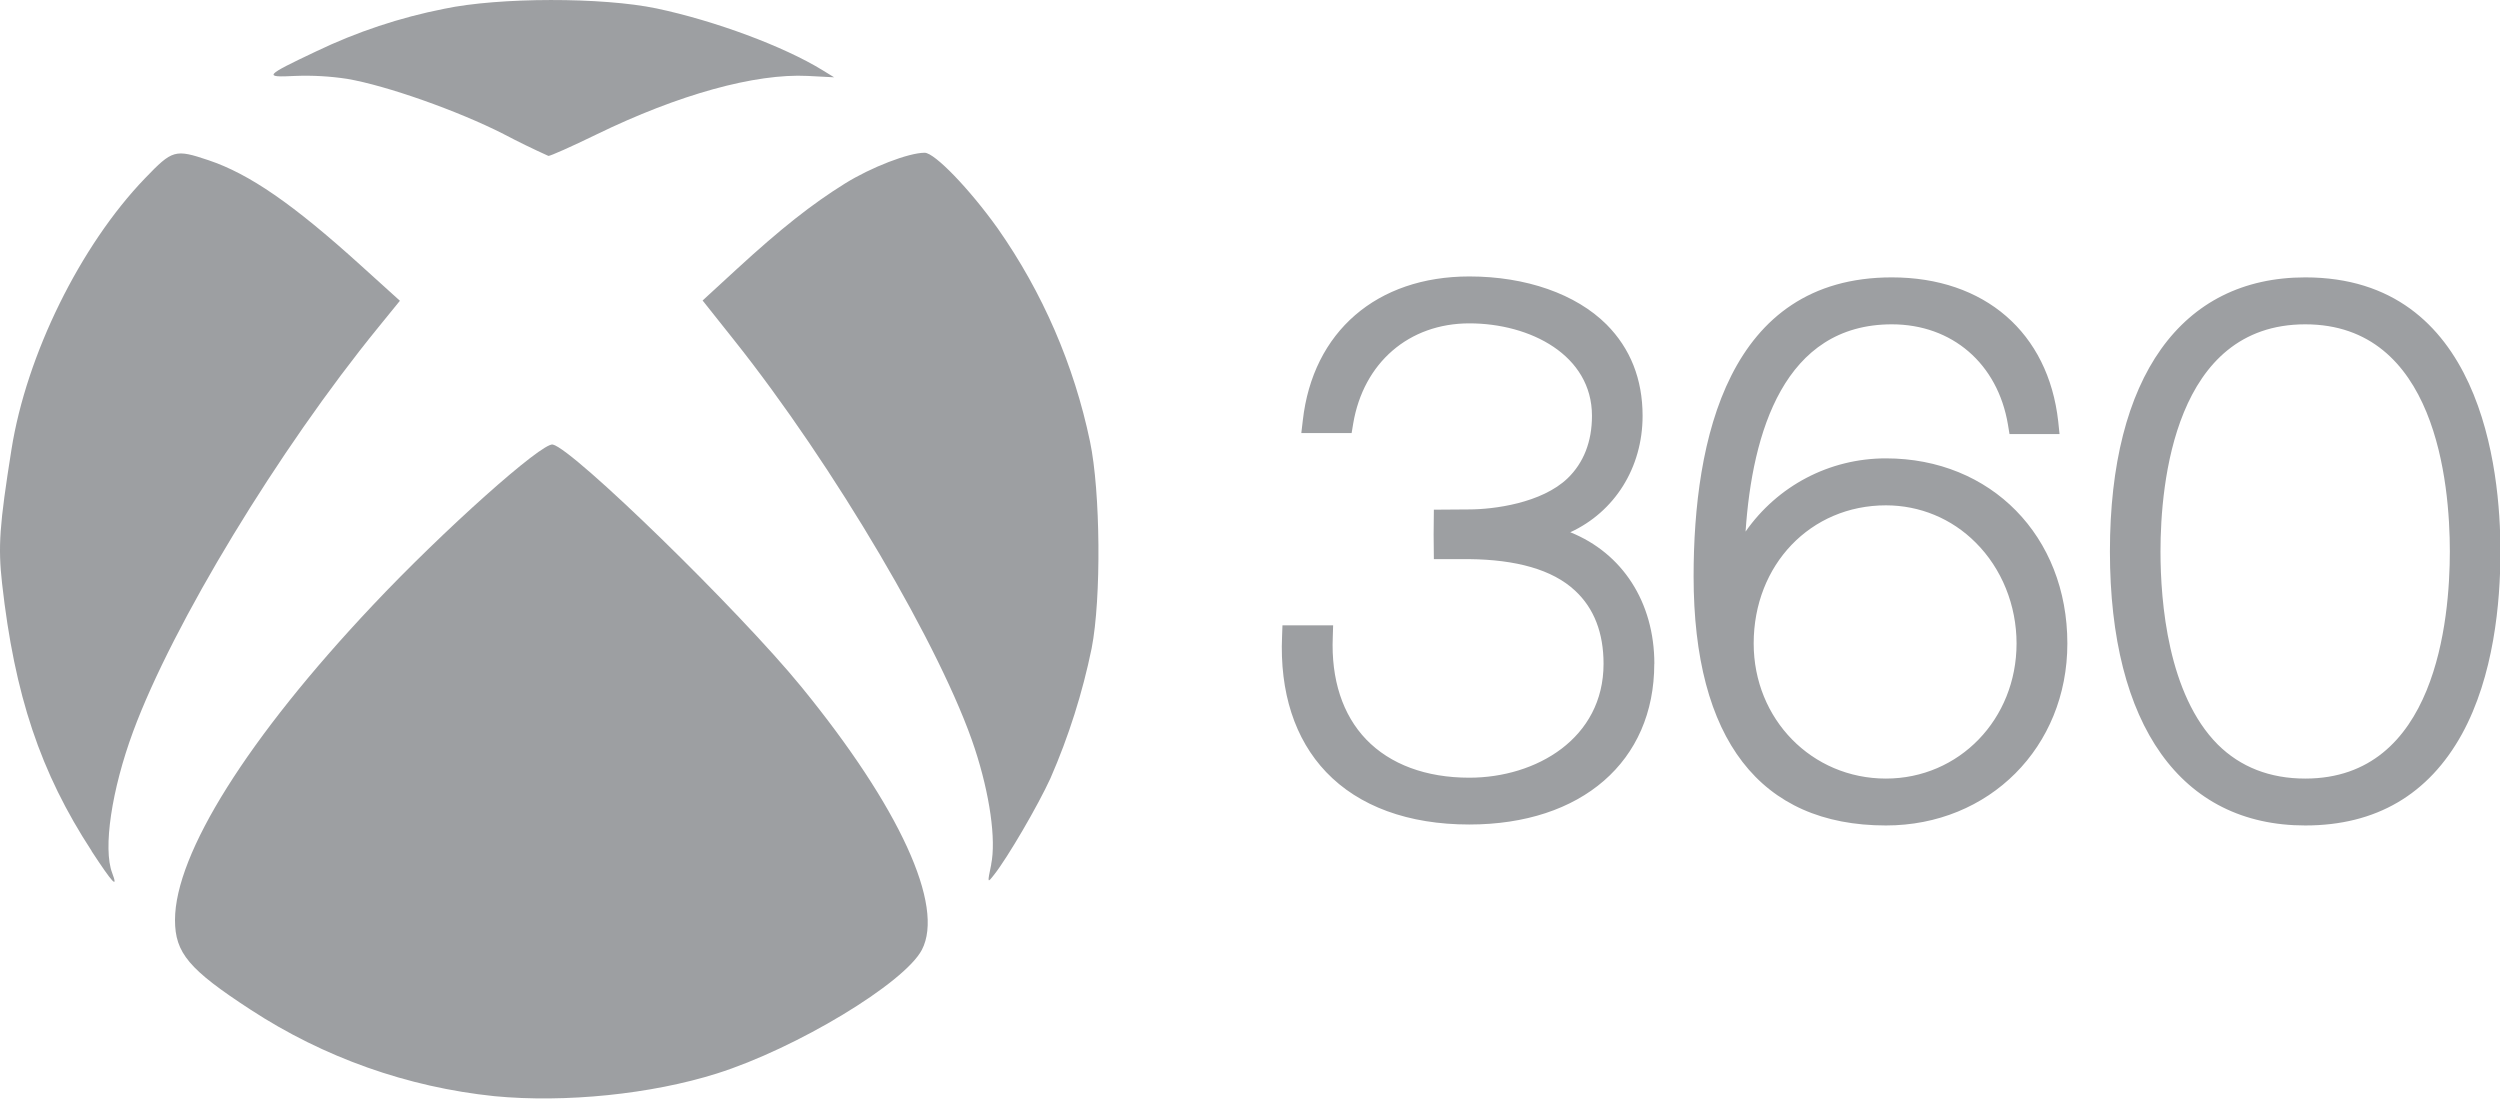
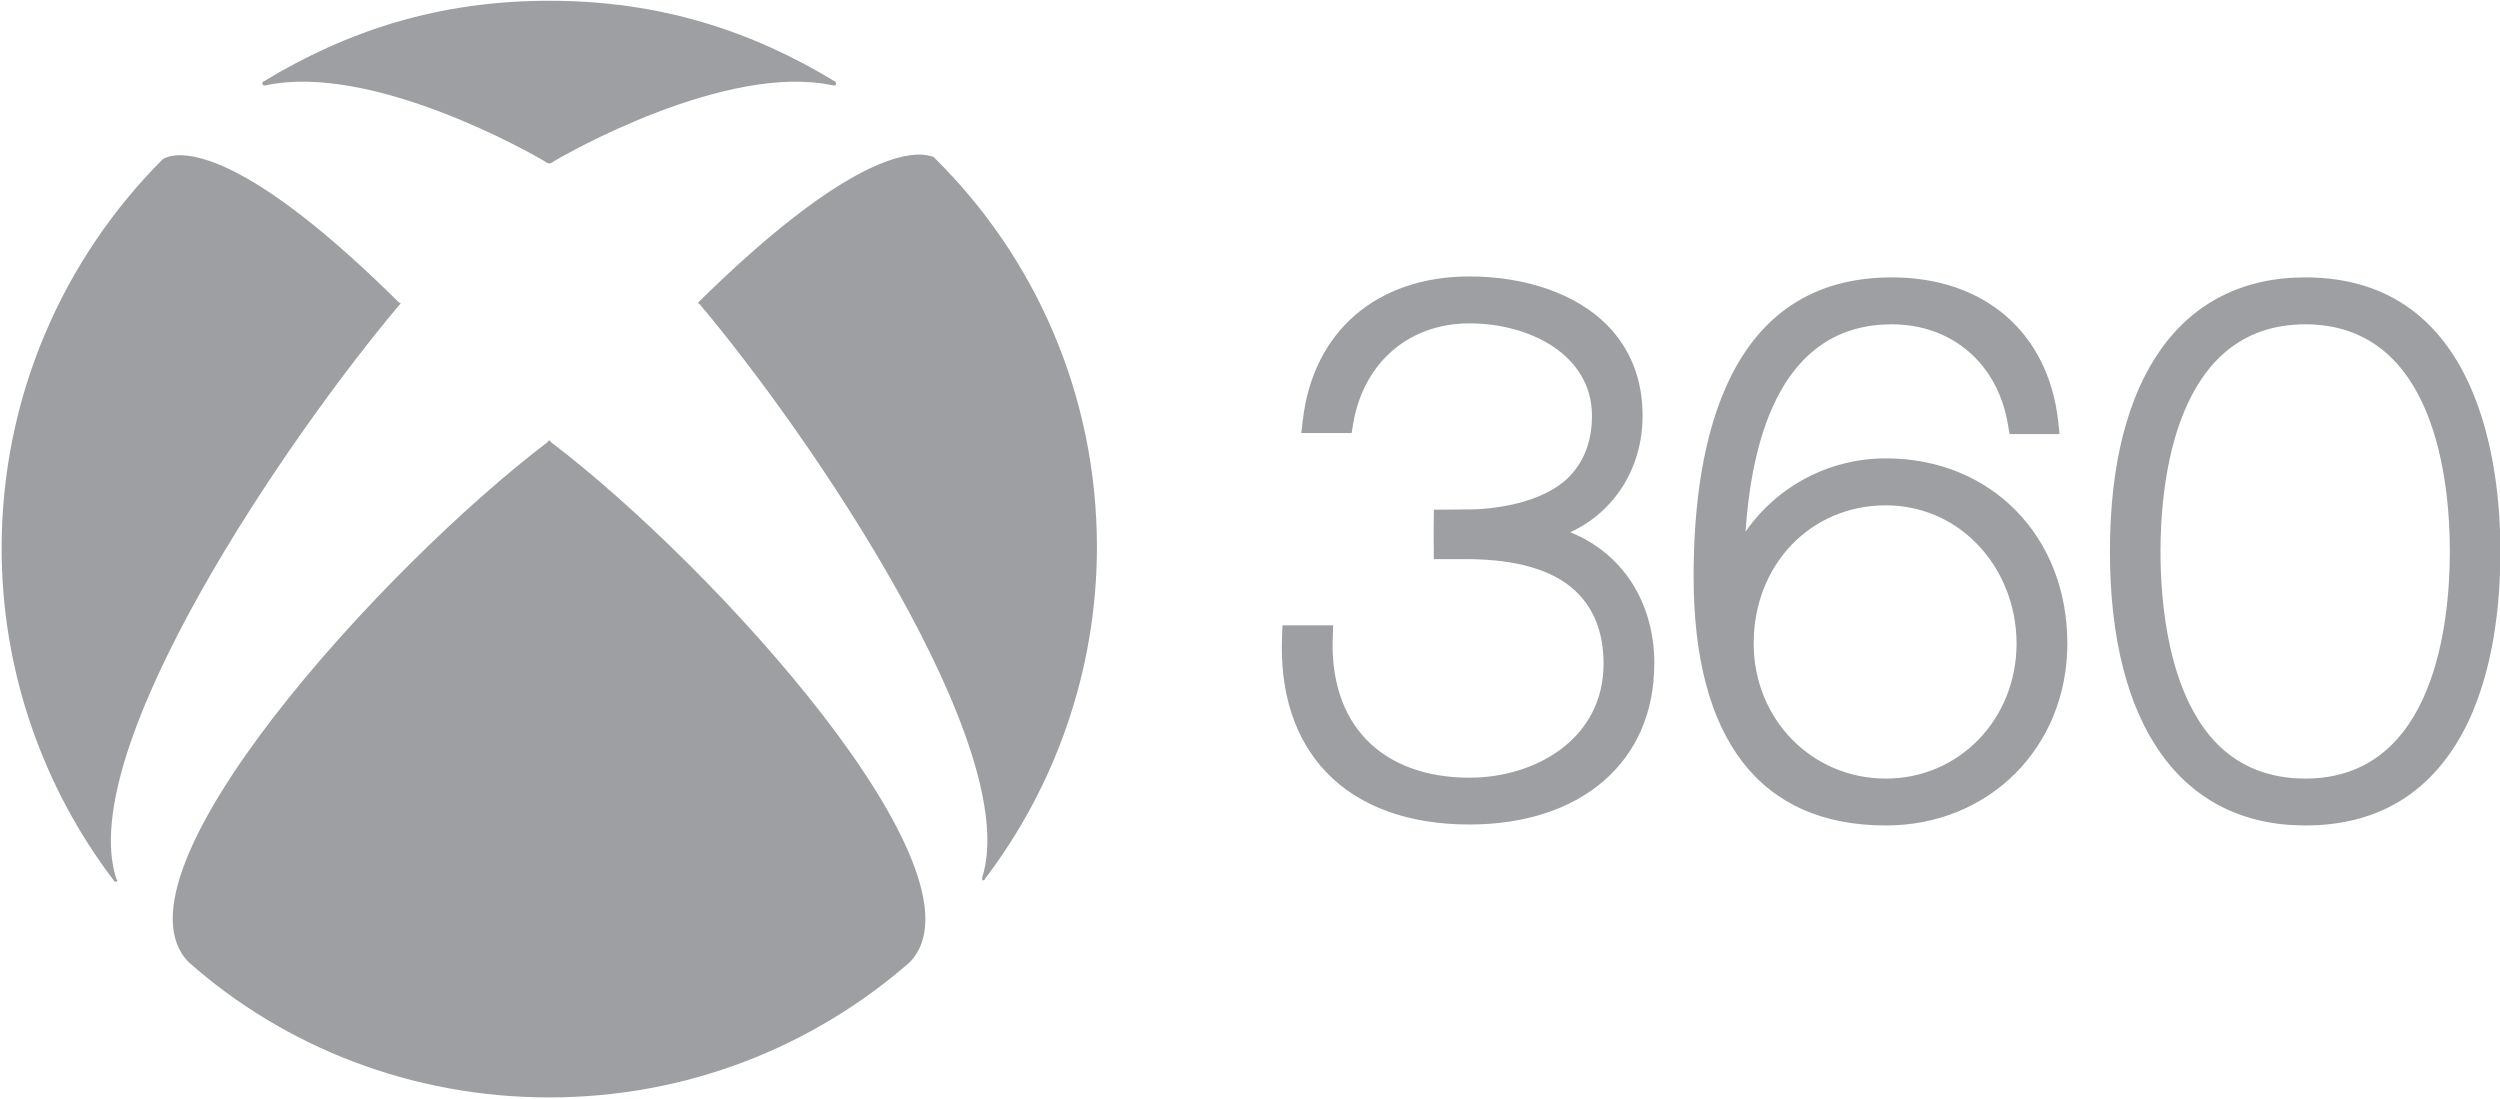
<svg xmlns="http://www.w3.org/2000/svg" viewBox="6.072 -2.19 96.5 42.4">
-   <g transform="translate(6.072168 -2.19) scale(2.65)">
-     <path d="M7.202 15.967a8 8 0 0 1-3.552-1.26c-.898-.585-1.101-.826-1.101-1.306 0-.965 1.062-2.656 2.879-4.583C6.459 7.723 7.897 6.44 8.052 6.475c.302.068 2.718 2.423 3.622 3.531 1.43 1.753 2.088 3.189 1.754 3.829-.254.486-1.83 1.437-2.987 1.802-.954.301-2.207.429-3.239.33m-5.866-3.57C.589 11.253.212 10.127.03 8.497c-.06-.539-.038-.846.137-1.95.218-1.377 1.002-2.97 1.945-3.95.401-.417.437-.427.926-.263.595.2 1.23.638 2.213 1.528l.574.519-.313.385C4.056 6.553 2.52 9.086 1.94 10.653c-.315.852-.442 1.707-.306 2.063.091.24.007.15-.3-.319Zm13.101.195c.074-.36-.019-1.02-.238-1.687-.473-1.443-2.055-4.128-3.508-5.953l-.457-.575.494-.454c.646-.593 1.095-.948 1.58-1.25.381-.237.927-.448 1.161-.448.145 0 .654.528 1.065 1.104a8.4 8.4 0 0 1 1.343 3.102c.153.728.166 2.286.024 3.012a9.5 9.5 0 0 1-.6 1.893c-.179.393-.624 1.156-.82 1.404-.1.128-.1.127-.043-.148ZM7.335 1.952c-.67-.34-1.704-.705-2.276-.803a4 4 0 0 0-.759-.043c-.471.024-.45 0 .306-.358A7.8 7.8 0 0 1 6.47.128c.8-.169 2.306-.17 3.094-.005.85.18 1.853.552 2.418.9l.168.103-.385-.02c-.766-.038-1.88.27-3.078.853-.361.176-.676.316-.699.312a12 12 0 0 1-.654-.319Z" fill="#9d9fa2" />
+   <g transform="translate(6.072168,-2.19) scale(1.1861) translate(-22.2,-0.4)">
+     <g transform="matrix(0.444443,0,0,0.444443,-0.2542733,-0.06421408)">
+       <path d="M 90.74,1.1 C 82.64,1.1 75.942,3.3 69.842,7 c -0.1,0 -0.102,0.099 -0.102,0.199 0,0.1 0.101,0.102 0.201,0.102 7.8,-1.7 19.599,4.999 20.699,5.699 h 0.1 0.102 c 1.1,-0.7 12.899,-7.399 20.699,-5.699 0.1,0 0.199,-0.002 0.199,-0.102 C 111.74,7.099 111.741,7 111.641,7 105.541,3.3 98.84,1.1 90.74,1.1 Z M 117.561,12.371 c -1.983,0.117 -6.595,1.654 -15.82,10.729 l -0.1,0.1 c 0,0 -3.9e-4,0.102 0.1,0.102 8.1,9.6 23.701,32.5 20.701,42 V 65.5 c 0.1,0 0.199,3.91e-4 0.199,-0.1 5.1,-6.7 8.201,-15.201 8.201,-24.301 0,-11.1 -4.5,-21.2 -11.9,-28.5 -0.1,-0.1 -0.101,-0.1 -0.201,-0.1 -0.15,-0.05 -0.519,-0.168 -1.18,-0.129 z m -53.682,0.043 c -0.675,-0.027 -1.063,0.111 -1.238,0.186 -0.1,0 -0.099,0.1 -0.199,0.1 -7.3,7.3 -11.801,17.4 -11.801,28.5 0,9.1 3.101,17.601 8.201,24.301 0,0.1 0.099,0.1 0.199,0.1 0.1,0 0.1,-0.099 0,-0.199 -3.1,-9.5 12.599,-32.4 20.699,-42 l 0.102,-0.1 c 0,-0.1 -0.002,-0.102 -0.102,-0.102 -9.225,-9.15 -13.836,-10.705 -15.861,-10.785 z m 26.861,20.887 c 0,0 -0.1,-3.8e-4 -0.1,0.1 -12,9.1 -32.599,31.7 -26.299,38.1 7,6.2 16.298,9.9 26.398,9.9 10.1,0 19.3,-3.7 26.4,-9.9 6.2,-6.4 -14.299,-29 -26.299,-38.1 0,-0.1 -0.102,-0.1 -0.102,-0.1 z" fill="#9d9fa2" />
+     </g>
  </g>
  <g transform="translate(-64,0)">
    <path d="m159.055 8.517c-4.79 0-7.54 3.856-7.54 10.578 0 6.718 2.75 10.578 7.54 10.578 2.731 0 4.761-1.193 6.05-3.531 1.225-2.233 1.484-5.066 1.484-7.047 0-3.179-.736-10.578-7.534-10.578m0 19.346c-1.367 0-2.502-.446-3.377-1.314-1.922-1.931-2.211-5.496-2.211-7.454 0-2.637.547-8.766 5.588-8.766 5.04 0 5.581 6.129 5.581 8.766-0 2.637-.541 8.768-5.581 8.768m-16.188-12.36c-2.188 0-4.187 1.067-5.416 2.826.258-3.831 1.488-8 5.646-8 2.325 0 4.086 1.516 4.481 3.866l.061.369h1.931l-.051-.49c-.382-3.426-2.843-5.557-6.422-5.557-6.327 0-7.652 6.277-7.652 11.54 0 6.291 2.566 9.616 7.423 9.616 3.987 0 7.004-3.021 7.004-7.025 0-4.144-2.949-7.145-7.004-7.145m0 12.36c-2.859 0-5.104-2.293-5.104-5.215 0-3.042 2.199-5.332 5.104-5.332 1.306 0 2.541.51 3.462 1.435 1.011 1.004 1.581 2.424 1.581 3.897 0 2.922-2.215 5.215-5.043 5.215m-8.941-4.43c0 3.769-2.805 6.203-7.141 6.203-2.352 0-4.263-.7-5.526-2.025-1.209-1.268-1.797-3.082-1.7-5.25l.015-.413h1.956l-.014.452c-.068 1.633.377 3.002 1.291 3.954.926.96 2.306 1.475 3.979 1.475 2.581 0 5.182-1.513 5.182-4.396 0-1.191-.364-2.139-1.095-2.82-.881-.827-2.301-1.202-4.095-1.221h-1.36c-.012-.473-.012-1.418 0-1.908.496-.002 1.01-.01 1.353-.01.954 0 2.81-.24 3.813-1.205.613-.594.937-1.406.937-2.408 0-2.344-2.383-3.569-4.734-3.569-2.329 0-4.087 1.518-4.483 3.87l-.06.365h-1.942l.057-.487c.386-3.425 2.853-5.559 6.429-5.559 2.186 0 4.116.677 5.295 1.854.919.924 1.392 2.108 1.392 3.526 0 2.009-1.085 3.709-2.791 4.494 2.007.805 3.245 2.695 3.245 5.078" fill="#9d9fa2" />
  </g>
</svg>
